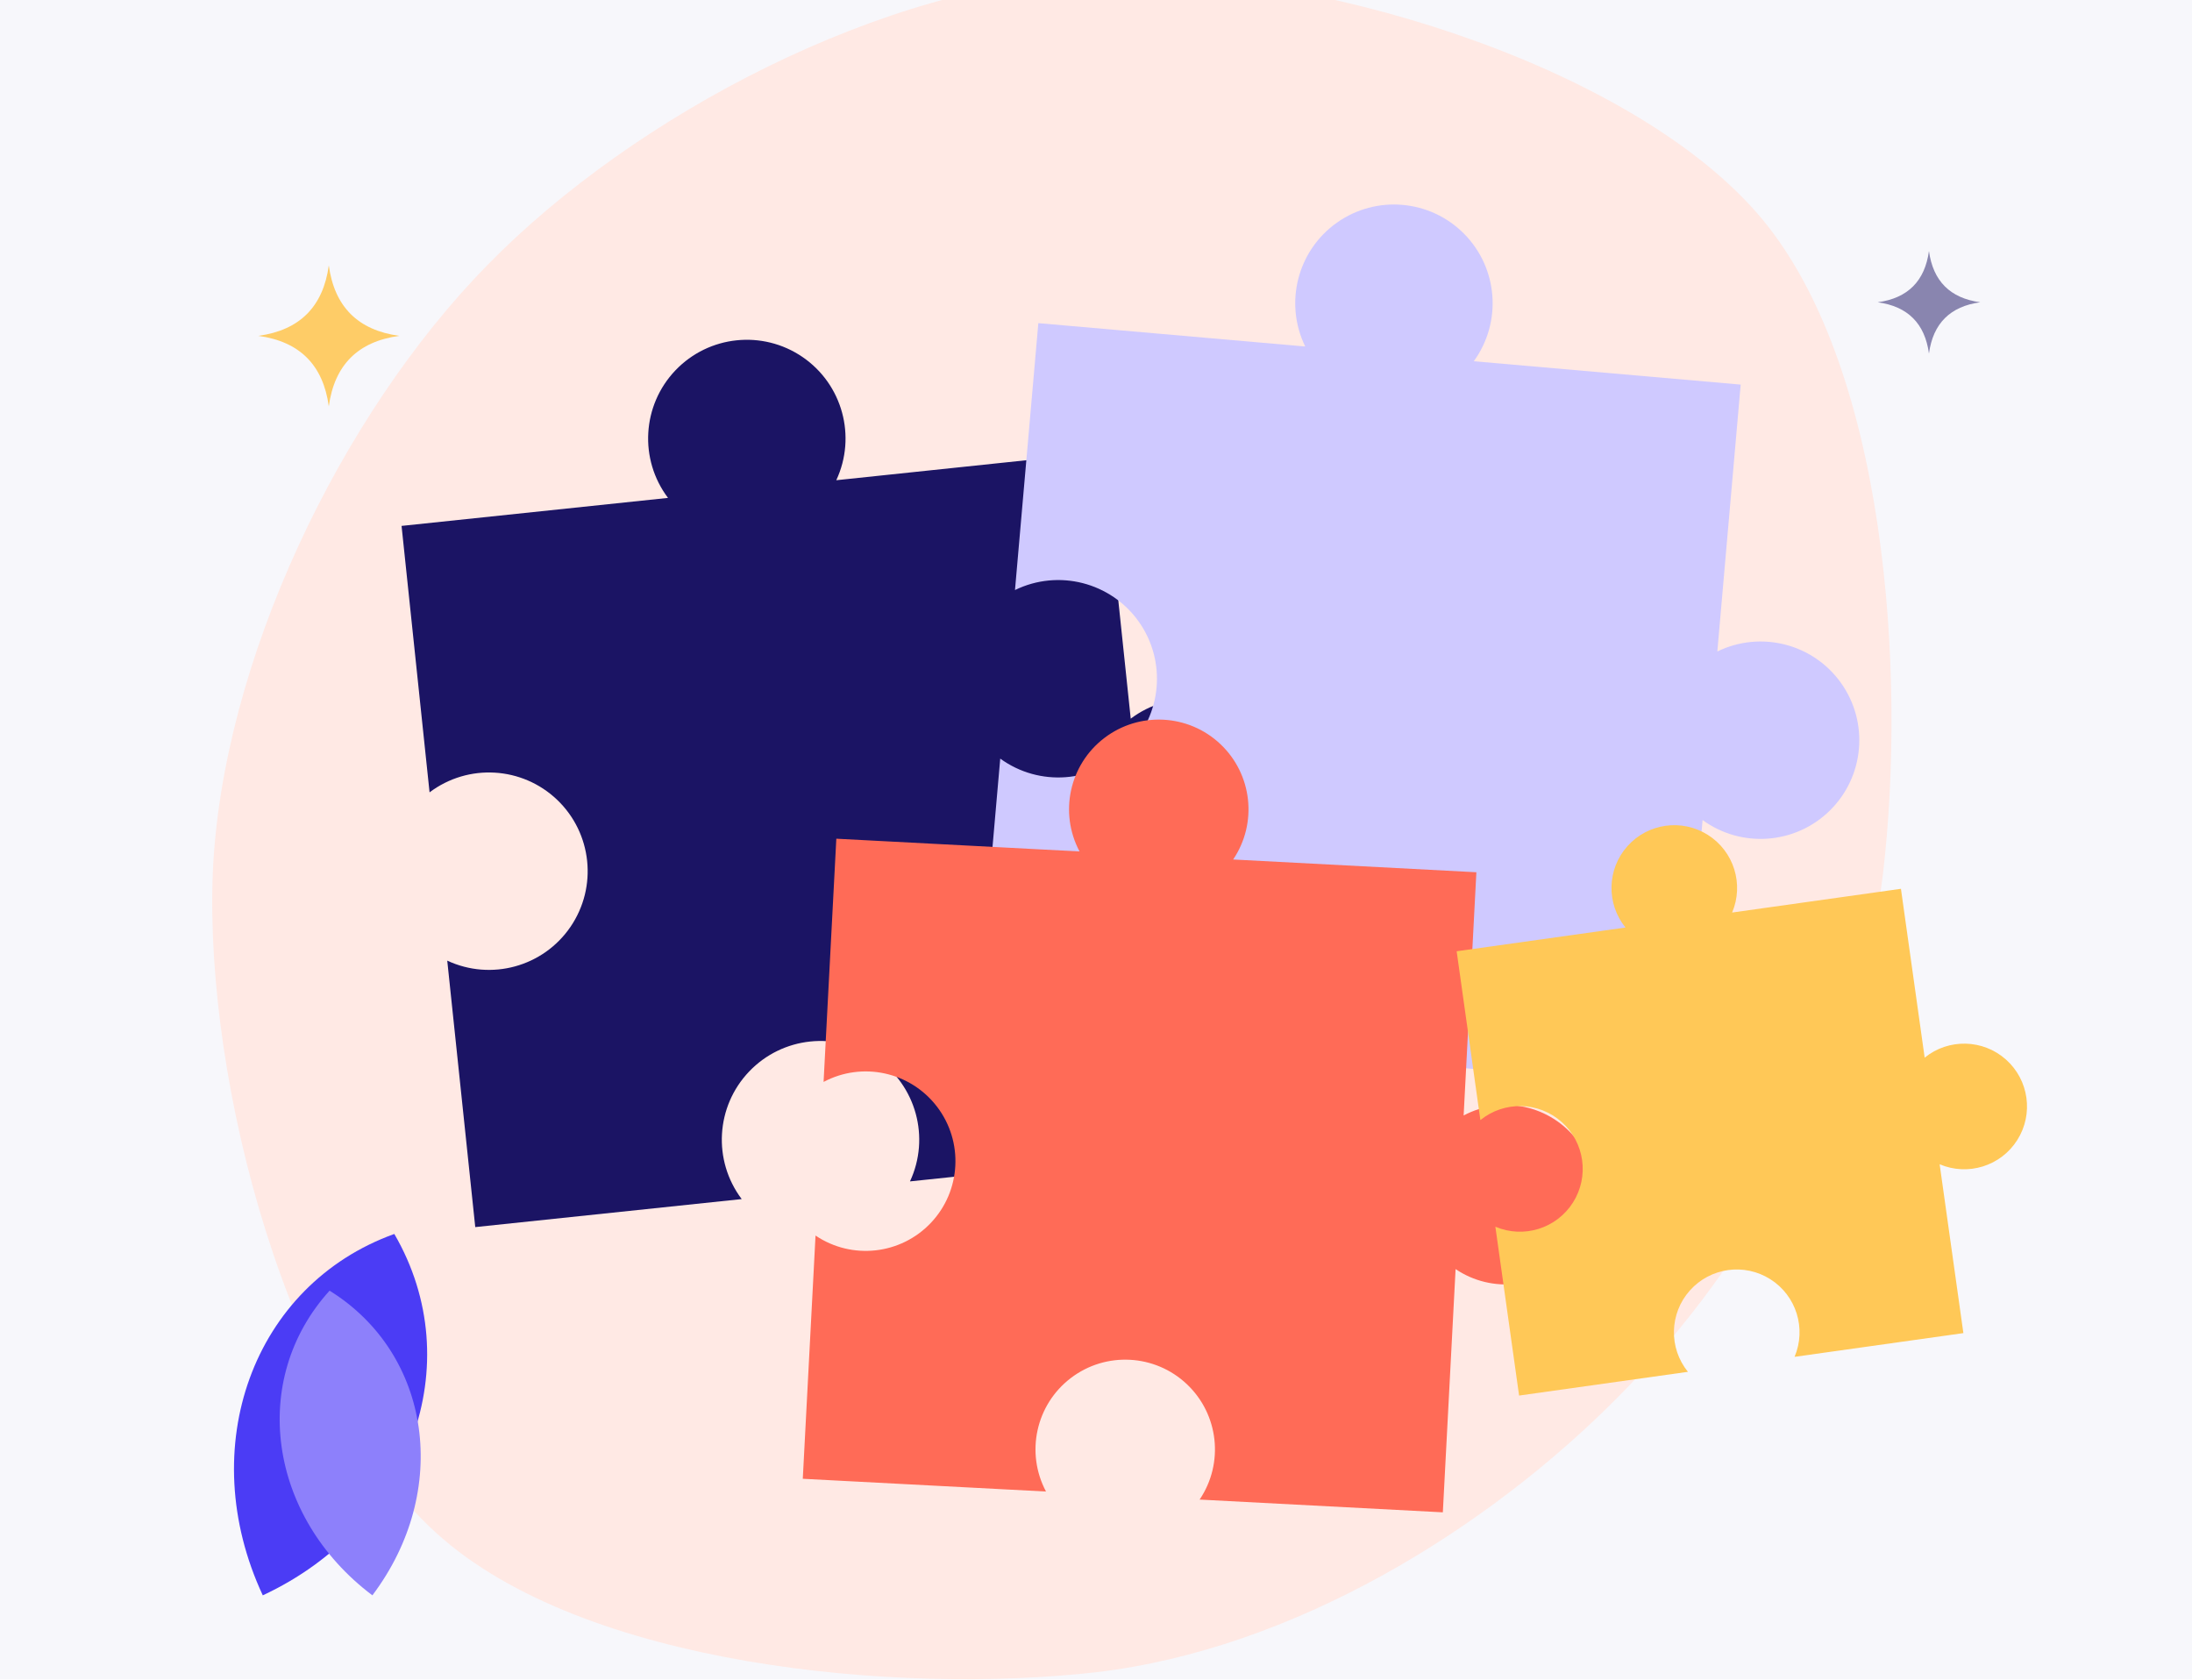
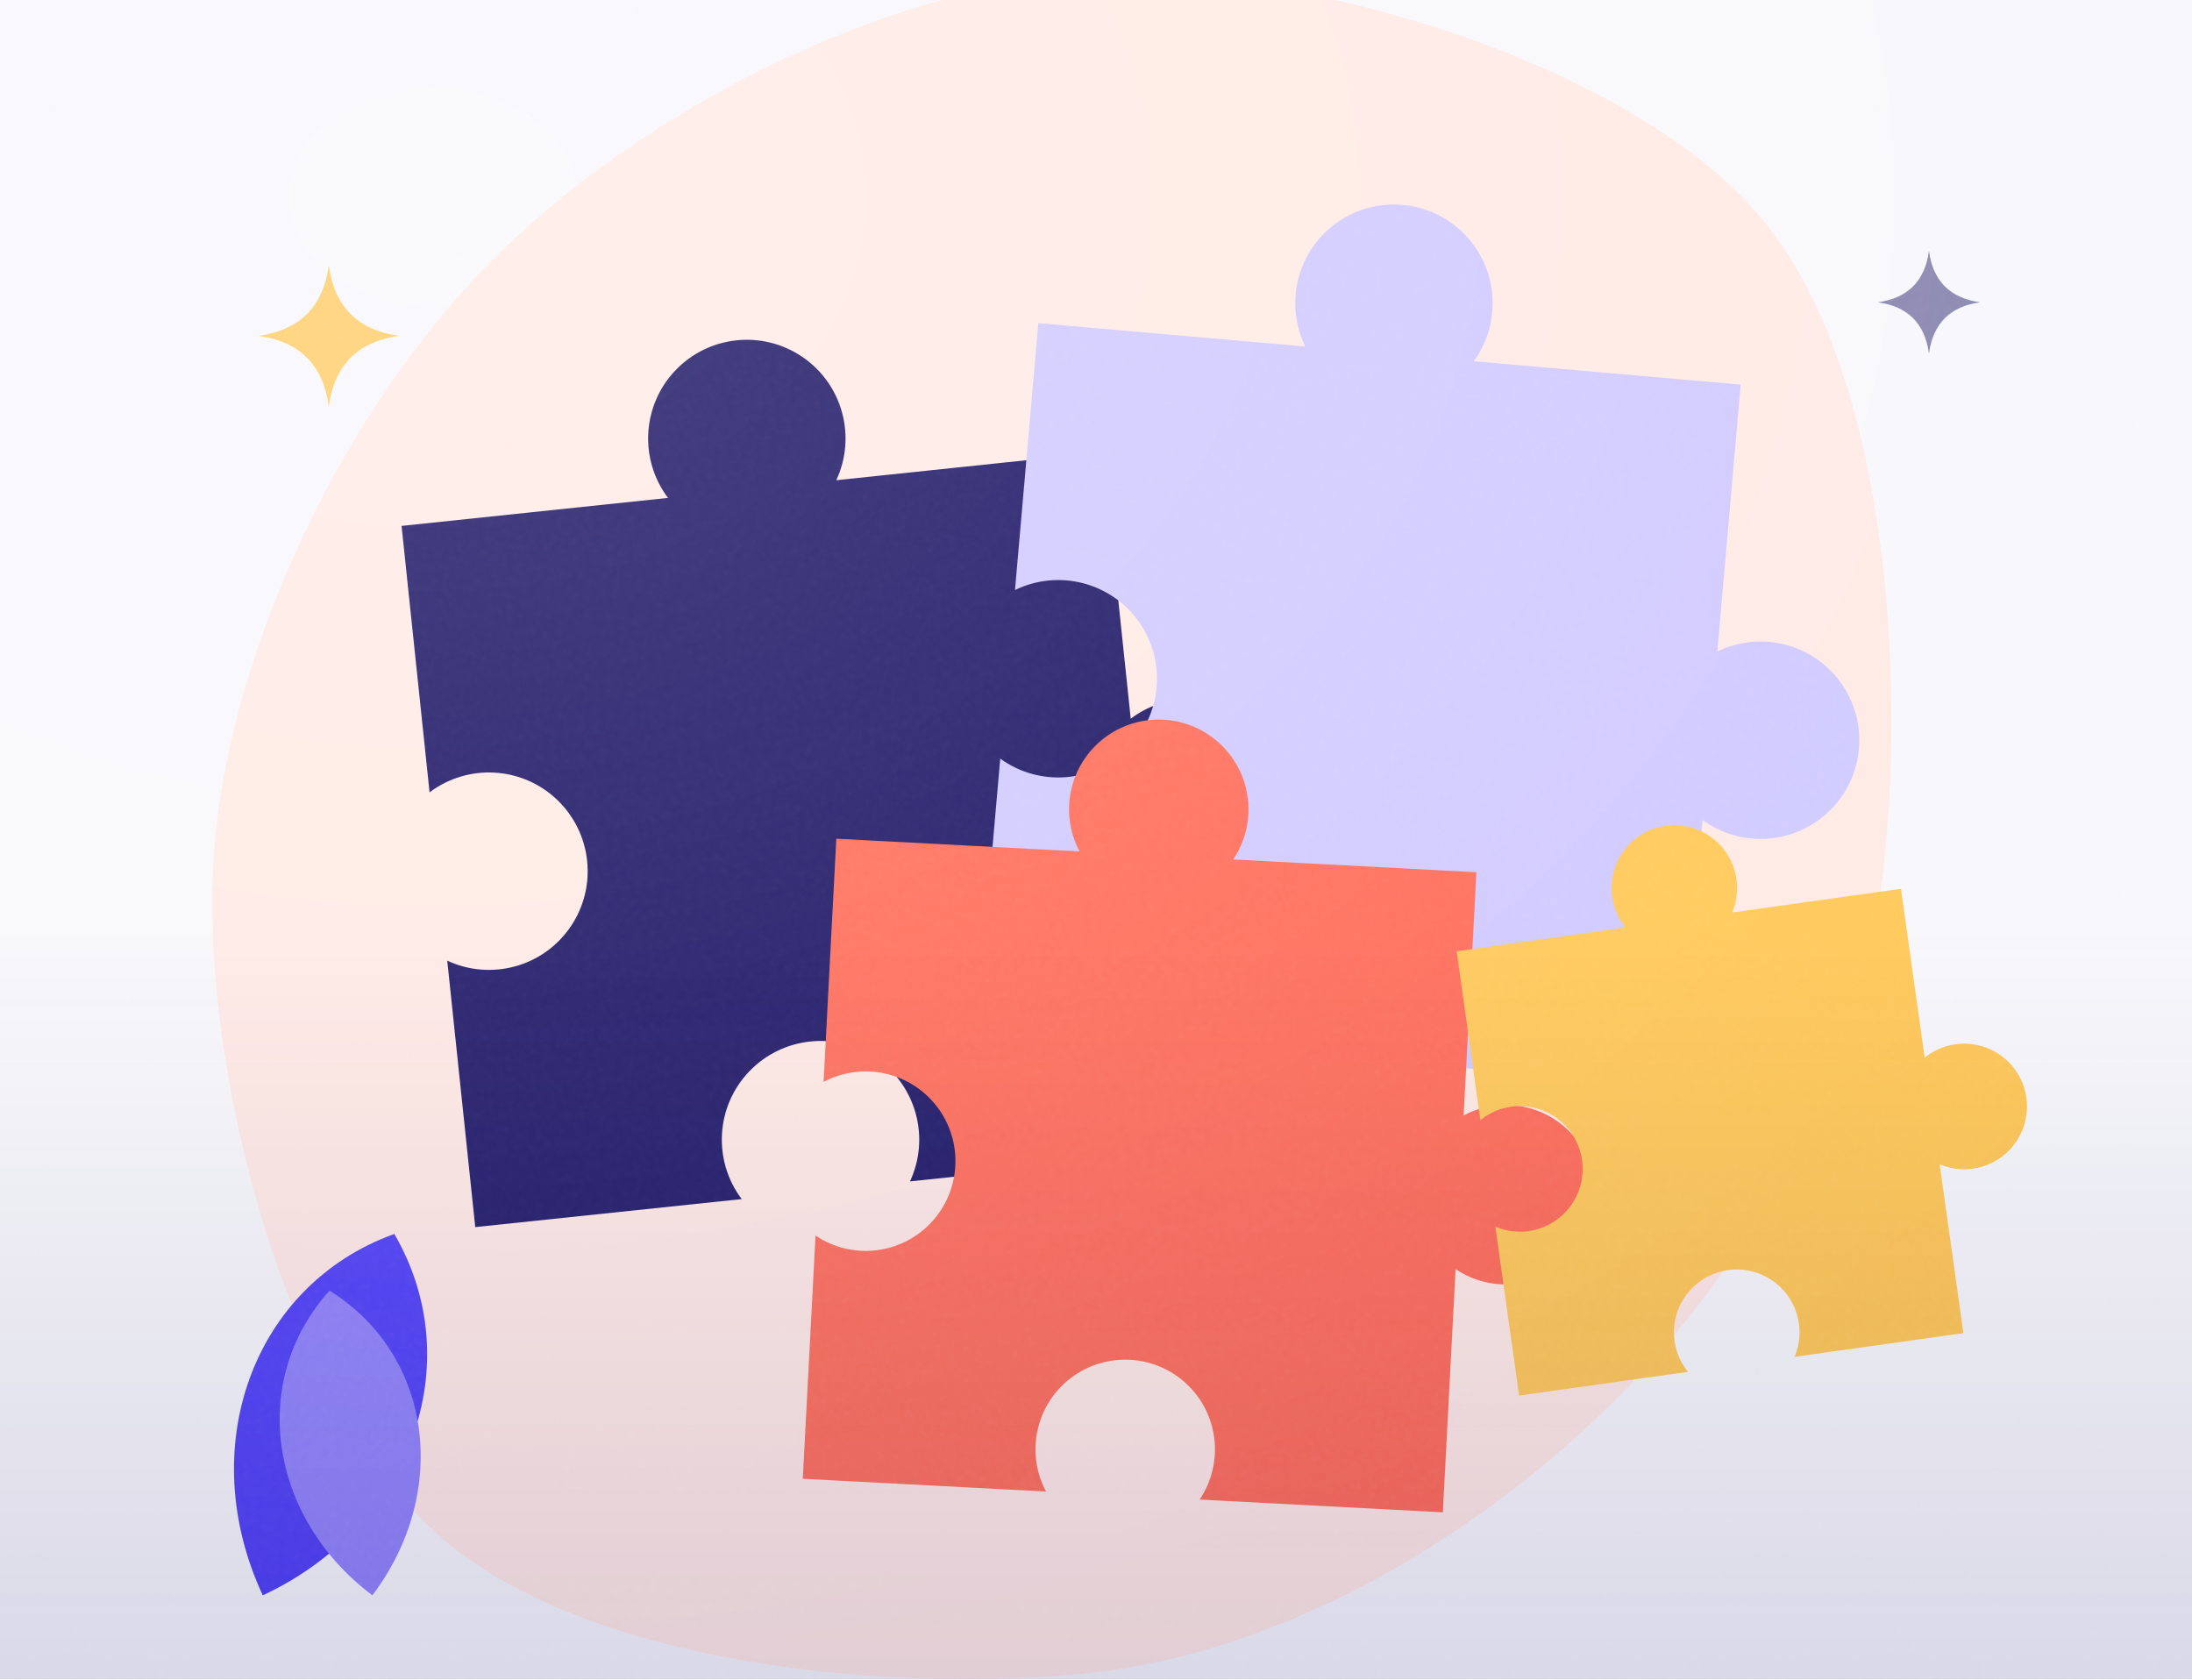
<svg xmlns="http://www.w3.org/2000/svg" viewBox="0 0 342 262" width="342" height="262" preserveAspectRatio="xMidYMid slice">
+   <defs>
+     <filter id="b1" x="-60%" y="-60%" width="220%" height="220%">
+       <feGaussianBlur stdDeviation="0.8" />
+     </filter>
+     <filter id="b2" x="-60%" y="-60%" width="220%" height="220%">
+       <feGaussianBlur stdDeviation="1.6" />
+     </filter>
+     <filter id="b3" x="-60%" y="-60%" width="220%" height="220%">
+       <feGaussianBlur stdDeviation="2.6" />
+     </filter>
+     <filter id="b5" x="-60%" y="-60%" width="220%" height="220%">
+       <feGaussianBlur stdDeviation="4.5" />
+     </filter>
+     <filter id="b8" x="-60%" y="-60%" width="220%" height="220%">
+       <feGaussianBlur stdDeviation="8" />
+     </filter>
+     <radialGradient id="pgl" cx="0.2" cy="0.12" r="0.95">
+       <stop offset="0" stop-color="#ffffff" stop-opacity="0.2" />
+       <stop offset="1" stop-color="#ffffff" stop-opacity="0" />
+     </radialGradient>
+     <linearGradient id="pvg" x1="0" y1="0.55" x2="0" y2="1">
+       <stop offset="0" stop-color="#1b1464" stop-opacity="0" />
+       <stop offset="1" stop-color="#1b1464" stop-opacity="0.14" />
+     </linearGradient>
+     <filter id="pgr" x="0" y="0" width="100%" height="100%">
+       <feTurbulence type="fractalNoise" baseFrequency="0.9" numOctaves="2" seed="7" />
+       <feColorMatrix type="saturate" values="0" />
+     </filter>
+   </defs>
  <rect x="0" y="0" width="342" height="262" rx="0" fill="#f7f7fb" />
  <path d="M293.8 136.2C290.2 167 273.1 197.1 252.6 217.8C232.1 238.6 201.8 257.3 171 260.9C140.2 264.4 91 260 68.1 239.2C45.1 218.4 31.9 169.2 33.2 136.2C34.6 103.3 53.1 64.7 76.1 41.3C99 17.9 138 -2.6 171 -3.9C204 -5.3 253.6 9.8 274.1 33.2C294.5 56.5 297.4 105.5 293.8 136.2Z" fill="#ffe9e4" />
  <g transform="translate(123.1 131) rotate(-6) scale(1.1)">
    <path d="M-50 -50h38a14 14 0 1 1 24 0h38v38a14 14 0 1 1 0 24v38h-38a14 14 0 1 0-24 0h-38v-38a14 14 0 1 0 0-24z" fill="#1b1464" />
  </g>
  <g transform="translate(212 110) rotate(5) scale(1.1)">
    <path d="M-50 -50h38a14 14 0 1 1 24 0h38v38a14 14 0 1 1 0 24v38h-38a14 14 0 1 0-24 0h-38v-38a14 14 0 1 0 0-24z" fill="#cfc9ff" />
  </g>
  <g transform="translate(177.8 183.4) rotate(3) scale(1)">
    <path d="M-50 -50h38a14 14 0 1 1 24 0h38v38a14 14 0 1 1 0 24v38h-38a14 14 0 1 0-24 0h-38v-38a14 14 0 1 0 0-24z" fill="#ff6b57" />
  </g>
  <g transform="translate(266.8 178.2) rotate(-8) scale(0.7)">
    <path d="M-50 -50h38a14 14 0 1 1 24 0h38v38a14 14 0 1 1 0 24v38h-38a14 14 0 1 0-24 0h-38v-38a14 14 0 1 0 0-24z" fill="#ffc857" />
  </g>
  <path d="M51.3 41.4Q52.62 51.08 62.3 52.4Q52.62 53.72 51.3 63.4Q49.98 53.72 40.3 52.4Q49.98 51.08 51.3 41.4Z" fill="#ffc857" opacity="0.9" />
  <path d="M300.96 39.16Q301.92 46.2 308.96 47.16Q301.92 48.12 300.96 55.16Q300 48.12 292.96 47.16Q300 46.2 300.96 39.16Z" fill="#1b1464" opacity="0.5" />
  <g transform="translate(41 248.9) rotate(20)">
    <path d="M0 0C18 -18 18 -45 0 -60C-18 -45 -18 -18 0 0Z" fill="#4b3cf5" />
  </g>
  <g transform="translate(58.1 248.9) rotate(-8)">
    <path d="M0 0C14.4 -14.4 14.4 -36 0 -48C-14.4 -36 -14.4 -14.4 0 0Z" fill="#8d80fb" />
  </g>
+   <rect width="342" height="262" fill="url(#pgl)" />
+   <rect width="342" height="262" fill="url(#pvg)" />
+   <rect width="342" height="262" filter="url(#pgr)" opacity="0.16" style="mix-blend-mode:soft-light" />
</svg>
